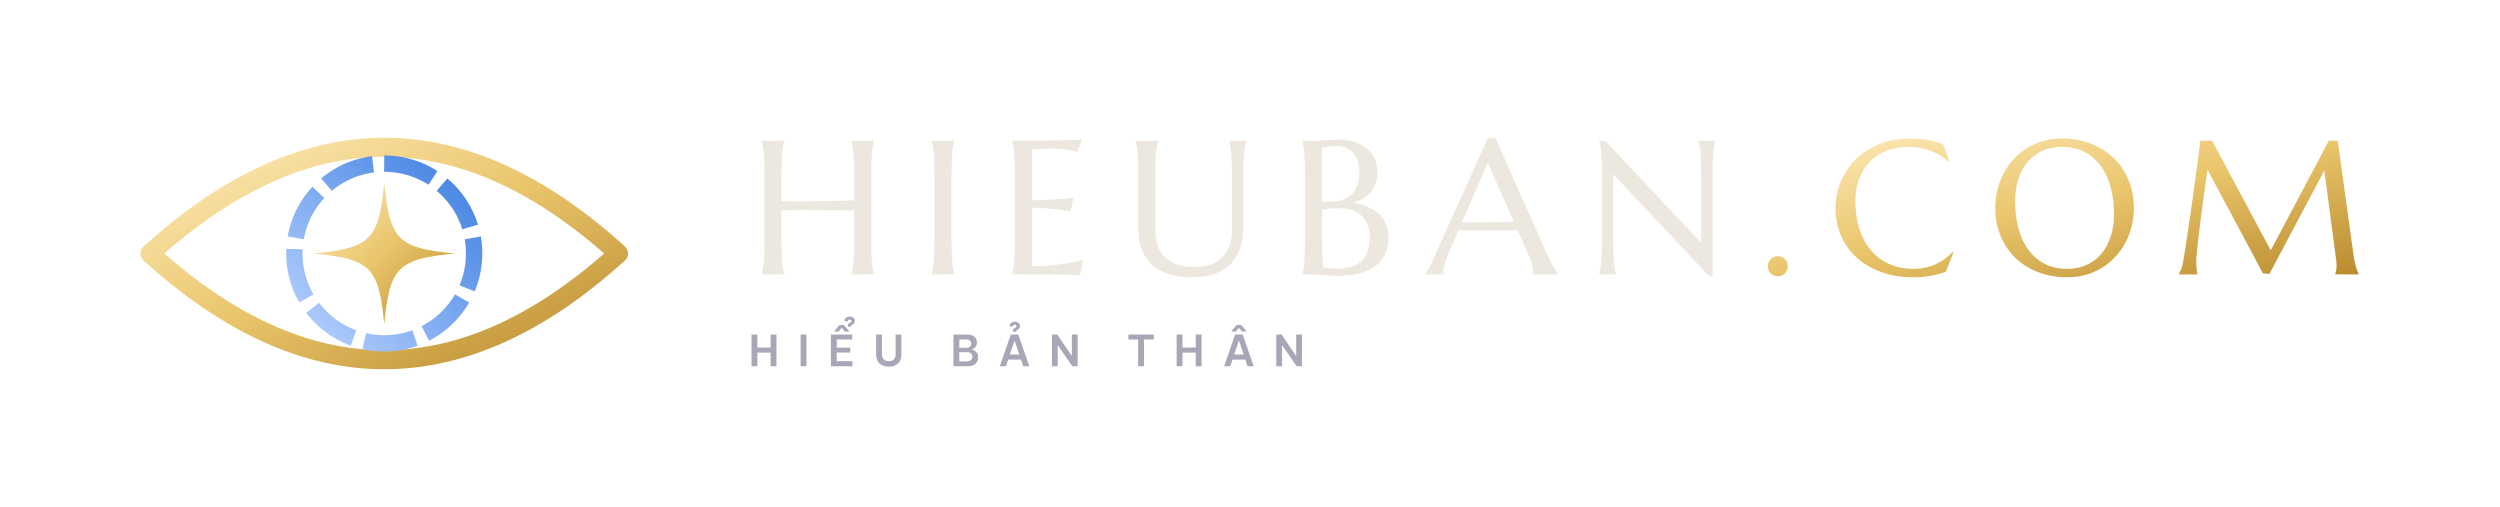
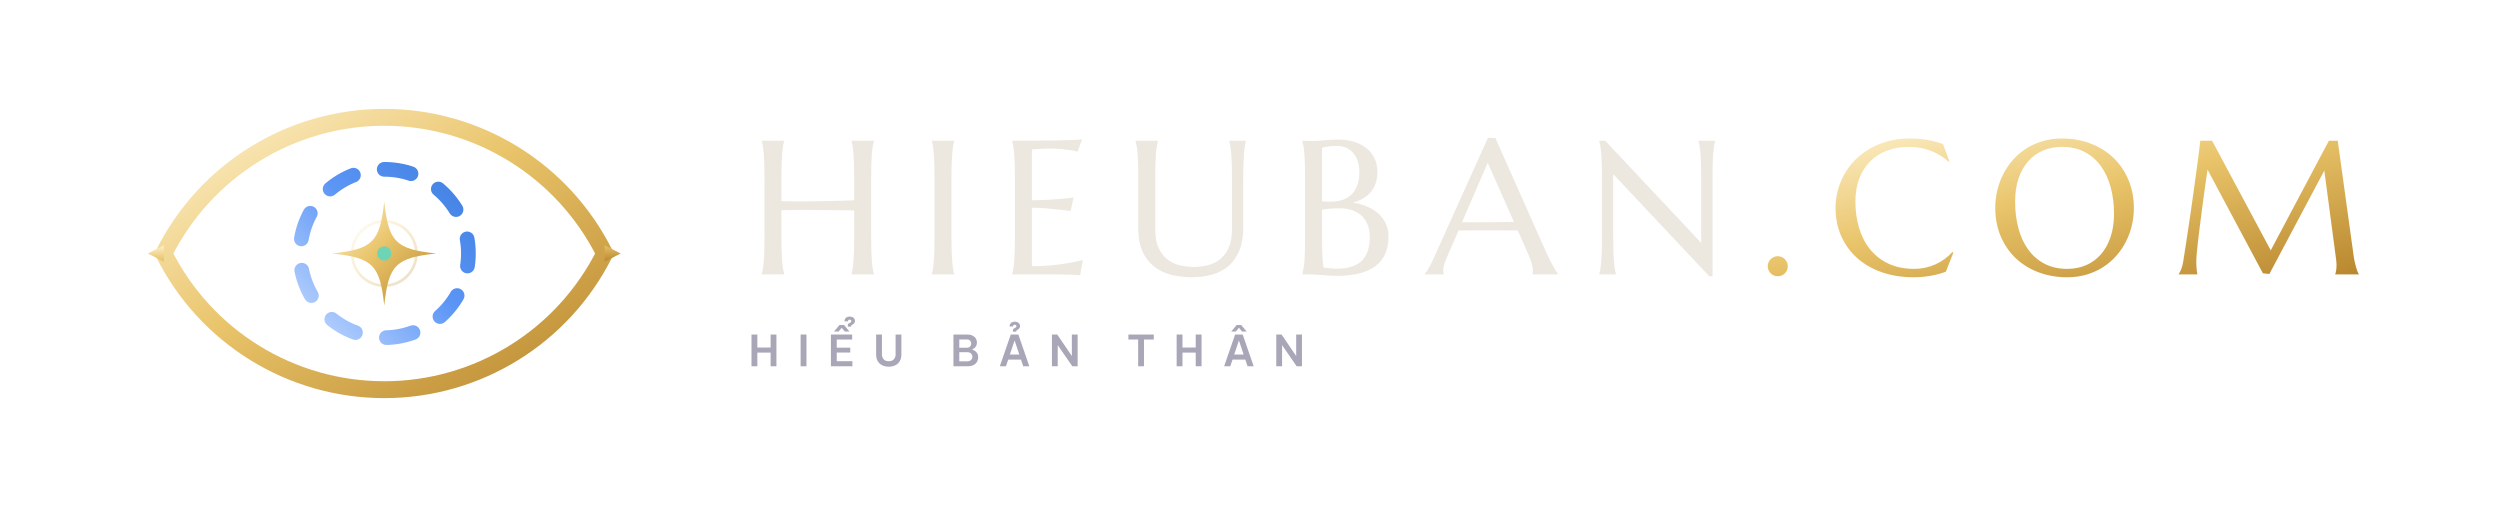
<svg xmlns="http://www.w3.org/2000/svg" viewBox="0 0 748.234 151.739" width="748.234" height="151.739" role="img" aria-label="Hiểu Bản Thân — hieuban.com">
  <defs>
    <linearGradient id="v" x1="0" y1="0" x2="1" y2="1">
-       <stop offset="0" stop-color="#FFEDBE" />
-       <stop offset="0.5" stop-color="#E9C46A" />
-       <stop offset="1" stop-color="#B98A2E" />
+       <stop offset="0" stop-color="#FFF3D1" />
+       <stop offset="0.45" stop-color="#E9C46A" />
+       <stop offset="1" stop-color="#B8862D" />
    </linearGradient>
    <linearGradient id="l" x1="0" y1="0" x2="1" y2="1">
-       <stop offset="0" stop-color="#B9D3FF" />
+       <stop offset="0" stop-color="#C4DAFF" />
+       <stop offset="0.55" stop-color="#5B95F5" />
      <stop offset="1" stop-color="#3F7FE0" />
    </linearGradient>
+     <linearGradient id="j" x1="0" y1="0" x2="1" y2="1">
+       <stop offset="0" stop-color="#A8F0DC" />
+       <stop offset="1" stop-color="#5FC4A5" />
+     </linearGradient>
+     <radialGradient id="glow" cx="50%" cy="50%" r="50%">
+       <stop offset="0%" stop-color="#E9C46A" stop-opacity="0.24" />
+       <stop offset="65%" stop-color="#3F7FE0" stop-opacity="0.08" />
+       <stop offset="100%" stop-color="#0A0A17" stop-opacity="0" />
+     </radialGradient>
  </defs>
  <g transform="translate(33.48 -5.65) scale(0.8152)">
-     <path d="M14 100 Q100 22 186 100 Q100 178 14 100 Z" fill="none" stroke="url(#v)" stroke-width="7" stroke-linejoin="round" />
-     <circle cx="100" cy="100" r="33" fill="none" stroke="url(#l)" stroke-width="6" stroke-dasharray="18.9 4.14" transform="rotate(-90 100 100)" />
-     <path d="M100 74 C102 95 105 98 126 100 C105 102 102 105 100 126 C98 105 95 102 74 100 C95 98 98 95 100 74 Z" fill="url(#v)" />
+     <path class="hb-mat" d="M19.1 100 A90.45 90.45 0 0 1 180.9 100 A90.45 90.45 0 0 1 19.1 100 Z" fill="none" stroke="url(#v)" stroke-width="6.2" stroke-linecap="round" stroke-linejoin="round" />
+     <path d="M13.2 100 L19.1 97.0 L19.1 103.0 Z M186.8 100 L180.9 97.0 L180.9 103.0 Z" fill="url(#v)" />
+     <circle cx="100" cy="100" r="11.8" fill="none" stroke="url(#v)" stroke-width="1" stroke-opacity="0.28" />
+     <circle class="hb-vong" cx="100" cy="100" r="30.9" fill="none" stroke="url(#l)" stroke-width="5.4" stroke-linecap="round" stroke-dasharray="10.00 11.572" transform="rotate(-90 100 100)" />
+     <path class="hb-sao" d="M100 80.9 C101.6 95.8 104.2 98.4 119.1 100 C104.2 101.6 101.6 104.2 100 119.1 C98.4 104.2 95.8 101.6 80.9 100 C95.8 98.4 98.4 95.8 100 80.9 Z" fill="url(#v)" />
+     <circle cx="100" cy="100" r="2.6" fill="#6FD3B5" />
  </g>
  <path d="M31.66 -19.14Q30.54 -19.16 28.87 -19.18Q27.2 -19.19 25.23 -19.22Q23.26 -19.25 21.13 -19.26Q19 -19.27 16.96 -19.29Q14.92 -19.3 13.08 -19.27Q11.24 -19.25 9.87 -19.19V-10.91Q9.87 -8.54 9.94 -6.76Q10.01 -4.99 10.11 -3.71Q10.21 -2.43 10.36 -1.56Q10.52 -0.7 10.68 -0.11V0H3.99V-0.11Q4.16 -0.7 4.31 -1.56Q4.46 -2.43 4.57 -3.71Q4.69 -4.99 4.74 -6.76Q4.8 -8.54 4.8 -10.91V-29.07Q4.8 -31.44 4.74 -33.21Q4.69 -34.98 4.57 -36.28Q4.46 -37.57 4.31 -38.44Q4.16 -39.3 3.99 -39.89V-40H10.68V-39.89Q10.52 -39.3 10.36 -38.44Q10.21 -37.57 10.11 -36.28Q10.01 -34.98 9.94 -33.21Q9.87 -31.44 9.87 -29.07V-21.92Q11.32 -21.87 13.17 -21.85Q15.01 -21.84 17.02 -21.85Q19.02 -21.87 21.1 -21.9Q23.18 -21.92 25.12 -21.97Q27.06 -22.01 28.74 -22.06Q30.43 -22.12 31.66 -22.18V-29.07Q31.66 -31.44 31.59 -33.21Q31.52 -34.98 31.42 -36.28Q31.32 -37.57 31.17 -38.44Q31.02 -39.3 30.85 -39.89V-40H37.55V-39.89Q37.38 -39.3 37.22 -38.44Q37.07 -37.57 36.96 -36.28Q36.85 -34.98 36.79 -33.21Q36.74 -31.44 36.74 -29.07V-10.91Q36.74 -8.54 36.79 -6.76Q36.85 -4.99 36.96 -3.71Q37.07 -2.43 37.22 -1.56Q37.38 -0.7 37.55 -0.11V0H30.85V-0.11Q31.02 -0.7 31.17 -1.56Q31.32 -2.43 31.42 -3.71Q31.52 -4.99 31.59 -6.76Q31.66 -8.54 31.66 -10.91Z M54.91 -0.11Q55.08 -0.7 55.22 -1.56Q55.36 -2.43 55.47 -3.71Q55.58 -4.99 55.64 -6.76Q55.7 -8.54 55.7 -10.91V-29.07Q55.7 -31.44 55.64 -33.21Q55.58 -34.98 55.47 -36.28Q55.36 -37.57 55.22 -38.44Q55.08 -39.3 54.91 -39.89V-40H61.58V-39.89Q61.41 -39.3 61.26 -38.44Q61.11 -37.57 61.01 -36.28Q60.91 -34.98 60.84 -33.21Q60.77 -31.44 60.77 -29.07V-10.91Q60.77 -8.54 60.84 -6.76Q60.91 -4.99 61.01 -3.71Q61.11 -2.43 61.26 -1.56Q61.41 -0.7 61.58 -0.11V0H54.91Z M78.95 -40Q82.44 -40 85.88 -40.03Q89.33 -40.06 92.2 -40.1Q95.07 -40.14 97.11 -40.22Q99.15 -40.31 99.87 -40.45L98.5 -36.74Q97.58 -36.99 96.36 -37.18Q95.3 -37.35 93.78 -37.5Q92.26 -37.66 90.28 -37.66Q89.61 -37.66 88.67 -37.62Q87.74 -37.57 86.87 -37.52Q85.87 -37.46 84.84 -37.41V-22.18Q87.71 -22.2 90.02 -22.34Q92.34 -22.48 93.96 -22.62Q95.85 -22.79 97.3 -23.01L96.44 -18.97Q94.51 -19.22 92.51 -19.44Q90.78 -19.64 88.74 -19.79Q86.7 -19.94 84.84 -19.94V-2.45Q88.13 -2.45 90.89 -2.73Q93.65 -3.01 95.71 -3.38Q98.11 -3.77 100.09 -4.3L99.28 0.22Q98.95 0.2 98.28 0.17Q97.61 0.14 96.79 0.11Q95.97 0.08 95.06 0.07Q94.15 0.06 93.34 0.04Q92.53 0.03 91.91 0.01Q91.28 0 91 0H78.95V-0.11Q79.12 -0.7 79.27 -1.56Q79.42 -2.43 79.54 -3.71Q79.65 -4.99 79.7 -6.76Q79.76 -8.54 79.76 -10.91V-29.07Q79.76 -31.44 79.7 -33.21Q79.65 -34.98 79.54 -36.28Q79.42 -37.57 79.27 -38.44Q79.12 -39.3 78.95 -39.89V-40Z M144.72 -29.07Q144.72 -31.44 144.66 -33.21Q144.6 -34.98 144.49 -36.28Q144.38 -37.57 144.24 -38.44Q144.1 -39.3 143.93 -39.89V-40H148.9V-39.89Q148.73 -39.3 148.58 -38.44Q148.43 -37.57 148.33 -36.28Q148.23 -34.98 148.16 -33.21Q148.09 -31.44 148.09 -29.07V-14Q148.09 -10.01 146.95 -7.2Q145.8 -4.38 143.77 -2.58Q141.73 -0.78 138.89 0.04Q136.04 0.86 132.66 0.86Q129.29 0.86 126.37 0.08Q123.46 -0.7 121.3 -2.44Q119.14 -4.18 117.91 -6.96Q116.68 -9.74 116.68 -13.72V-29.07Q116.68 -31.44 116.63 -33.21Q116.57 -34.98 116.46 -36.28Q116.35 -37.57 116.19 -38.44Q116.04 -39.3 115.87 -39.89V-40H122.57V-39.89Q122.4 -39.3 122.25 -38.44Q122.09 -37.57 121.98 -36.28Q121.87 -34.98 121.81 -33.21Q121.76 -31.44 121.76 -29.07V-13.42Q121.76 -10.1 122.75 -7.94Q123.74 -5.77 125.36 -4.5Q126.97 -3.24 129.04 -2.73Q131.1 -2.23 133.25 -2.23Q135.4 -2.23 137.46 -2.73Q139.53 -3.24 141.13 -4.5Q142.73 -5.77 143.72 -7.94Q144.72 -10.1 144.72 -13.42Z M166.6 -29.07Q166.6 -31.44 166.55 -33.21Q166.49 -34.98 166.38 -36.28Q166.27 -37.57 166.11 -38.44Q165.96 -39.3 165.79 -39.89V-40Q166.35 -39.97 166.97 -39.97Q167.5 -39.94 168.15 -39.94Q168.81 -39.94 169.5 -39.94Q170.51 -39.94 172.22 -40.14Q173.94 -40.33 176.64 -40.33Q179.16 -40.33 181.28 -39.68Q183.4 -39.02 184.94 -37.8Q186.49 -36.57 187.37 -34.77Q188.25 -32.97 188.25 -30.68Q188.25 -28.76 187.72 -27.24Q187.19 -25.72 186.23 -24.59Q185.26 -23.46 183.91 -22.69Q182.56 -21.92 180.94 -21.48Q183.31 -21.12 185.26 -20.26Q187.22 -19.41 188.63 -18.13Q190.03 -16.85 190.8 -15.13Q191.57 -13.42 191.57 -11.32Q191.57 -5.44 187.69 -2.5Q183.81 0.45 176.09 0.45Q175.25 0.45 174.13 0.38Q173.02 0.31 171.86 0.22Q170.7 0.14 169.59 0.07Q168.47 0 167.64 0H165.79V-0.11Q165.96 -0.7 166.11 -1.56Q166.27 -2.43 166.38 -3.71Q166.49 -4.99 166.55 -6.76Q166.6 -8.54 166.6 -10.91ZM176.84 -19.78Q174.94 -19.78 173.66 -19.64Q172.38 -19.5 171.68 -19.36V-10.91Q171.68 -7.64 171.79 -5.52Q171.9 -3.4 172.1 -2.06Q173.16 -1.92 174.22 -1.81Q175.28 -1.7 175.92 -1.7Q181.14 -1.7 183.55 -4.03Q185.96 -6.36 185.96 -11.19Q185.96 -13.08 185.39 -14.66Q184.82 -16.23 183.69 -17.38Q182.56 -18.52 180.84 -19.15Q179.13 -19.78 176.84 -19.78ZM171.68 -21.87Q172.46 -21.79 173.07 -21.77Q173.69 -21.76 174.39 -21.76Q176.28 -21.76 177.84 -22.3Q179.41 -22.85 180.51 -23.93Q181.61 -25.02 182.22 -26.65Q182.84 -28.28 182.84 -30.46Q182.84 -32.27 182.39 -33.75Q181.94 -35.23 181.07 -36.28Q180.19 -37.32 178.9 -37.88Q177.62 -38.44 175.98 -38.44Q174.92 -38.44 174.12 -38.35Q173.33 -38.27 172.77 -38.16Q172.13 -38.05 171.68 -37.88Z M234.66 0V-0.11Q234.71 -0.25 234.74 -0.53Q234.77 -0.81 234.77 -1.03Q234.77 -1.9 234.53 -2.94Q234.29 -3.99 233.62 -5.55L230.25 -13.14Q228.69 -13.19 226.09 -13.19Q223.5 -13.19 220.49 -13.19Q218.28 -13.19 216.23 -13.19Q214.18 -13.19 212.54 -13.14L209.33 -5.77Q208.91 -4.74 208.44 -3.51Q207.96 -2.29 207.96 -1.03Q207.96 -0.67 208.02 -0.43Q208.07 -0.2 208.13 -0.11V0H202.44V-0.11Q202.94 -0.64 203.69 -1.99Q204.45 -3.35 205.34 -5.38L221.32 -40.84H223.55L238.7 -6.75Q239.23 -5.55 239.8 -4.42Q240.37 -3.29 240.88 -2.4Q241.38 -1.51 241.77 -0.89Q242.16 -0.28 242.3 -0.11V0ZM216.58 -15.59Q218.2 -15.59 219.9 -15.61Q221.6 -15.62 223.23 -15.63Q224.86 -15.65 226.37 -15.66Q227.88 -15.68 229.1 -15.7L221.27 -33.42L213.57 -15.59Z M256.43 -40 285.16 -9.43V-29.07Q285.16 -31.44 285.11 -33.21Q285.05 -34.98 284.94 -36.28Q284.83 -37.57 284.67 -38.44Q284.52 -39.3 284.35 -39.89V-40H289.32V-39.89Q289.15 -39.3 289.01 -38.44Q288.87 -37.57 288.76 -36.28Q288.65 -34.98 288.59 -33.21Q288.54 -31.44 288.54 -29.07V0.56H287.56L258.83 -29.99V-10.91Q258.83 -8.54 258.89 -6.76Q258.94 -4.99 259.05 -3.71Q259.17 -2.43 259.3 -1.56Q259.44 -0.7 259.61 -0.11V0H254.65V-0.11Q254.81 -0.7 254.97 -1.56Q255.12 -2.43 255.23 -3.71Q255.34 -4.99 255.4 -6.76Q255.46 -8.54 255.46 -10.91V-29.07Q255.46 -31.44 255.4 -33.21Q255.34 -34.98 255.23 -36.28Q255.12 -37.57 254.97 -38.44Q254.81 -39.3 254.65 -39.89V-40Z" transform="translate(224.00 82.12)" fill="#ECE8DF" />
  <path d="M305.07 -2.45Q305.07 -3.07 305.31 -3.61Q305.54 -4.16 305.95 -4.56Q306.35 -4.97 306.9 -5.2Q307.44 -5.44 308.05 -5.44Q308.7 -5.44 309.24 -5.2Q309.78 -4.97 310.19 -4.56Q310.59 -4.16 310.83 -3.61Q311.07 -3.07 311.07 -2.45Q311.07 -1.17 310.2 -0.31Q309.34 0.56 308.05 0.56Q307.44 0.56 306.9 0.32Q306.35 0.08 305.95 -0.32Q305.54 -0.73 305.31 -1.27Q305.07 -1.81 305.07 -2.45Z M359.43 -33.86 359.18 -33.75Q357 -35.76 353.95 -36.96Q350.89 -38.16 347.24 -38.16Q343.72 -38.16 340.79 -37.06Q337.86 -35.96 335.76 -33.86Q333.65 -31.77 332.48 -28.73Q331.31 -25.69 331.31 -21.81Q331.31 -17.55 332.43 -13.85Q333.54 -10.15 335.74 -7.45Q337.95 -4.74 341.25 -3.19Q344.56 -1.65 348.97 -1.65Q350.56 -1.65 352.15 -1.98Q353.74 -2.32 355.2 -2.97Q356.66 -3.63 357.96 -4.56Q359.26 -5.5 360.32 -6.69L360.63 -6.5L358.39 -0.81Q356.3 0 353.78 0.43Q351.25 0.86 348.69 0.86Q343.53 0.86 339.25 -0.63Q334.96 -2.12 331.88 -4.85Q328.8 -7.59 327.08 -11.42Q325.37 -15.26 325.37 -19.94Q325.37 -22.59 326.05 -25.16Q326.73 -27.73 328.05 -30.04Q329.36 -32.36 331.28 -34.3Q333.21 -36.23 335.67 -37.66Q338.14 -39.08 341.11 -39.87Q344.08 -40.67 347.54 -40.67Q352.93 -40.67 357.53 -39.02Z M393.11 -40.67Q397.77 -40.67 401.72 -39.15Q405.67 -37.63 408.54 -34.88Q411.41 -32.13 413.03 -28.28Q414.65 -24.44 414.65 -19.78Q414.65 -17.13 414.03 -14.56Q413.42 -11.99 412.23 -9.71Q411.05 -7.42 409.32 -5.48Q407.59 -3.54 405.37 -2.13Q403.16 -0.73 400.48 0.07Q397.8 0.86 394.7 0.86Q390.05 0.86 386.1 -0.63Q382.15 -2.12 379.28 -4.85Q376.41 -7.59 374.79 -11.42Q373.17 -15.26 373.17 -19.94Q373.17 -22.59 373.78 -25.16Q374.4 -27.73 375.58 -30.04Q376.77 -32.36 378.48 -34.3Q380.2 -36.23 382.42 -37.66Q384.63 -39.08 387.33 -39.87Q390.02 -40.67 393.11 -40.67ZM394.7 -1.65Q397.8 -1.65 400.37 -2.76Q402.93 -3.88 404.79 -6Q406.64 -8.12 407.67 -11.17Q408.71 -14.23 408.71 -18.1Q408.71 -22.4 407.72 -26.07Q406.73 -29.74 404.77 -32.43Q402.82 -35.12 399.91 -36.64Q396.99 -38.16 393.11 -38.16Q390.02 -38.16 387.45 -37.06Q384.88 -35.96 383.03 -33.86Q381.17 -31.77 380.14 -28.73Q379.11 -25.69 379.11 -21.81Q379.11 -17.55 380.09 -13.85Q381.06 -10.15 383.02 -7.45Q384.97 -4.74 387.9 -3.19Q390.83 -1.65 394.7 -1.65Z M428.08 -0.11Q428.39 -0.56 428.78 -1.44Q429.17 -2.32 429.39 -3.65Q429.7 -5.61 430.08 -8.05Q430.45 -10.49 430.86 -13.17Q431.26 -15.84 431.67 -18.65Q432.07 -21.45 432.45 -24.17Q432.83 -26.89 433.17 -29.41Q433.52 -31.94 433.8 -34.03Q434.08 -36.12 434.26 -37.67Q434.44 -39.22 434.53 -40H438.07L455.62 -7.2L473.02 -40H475.67L480.25 -6.86Q480.44 -5.3 480.66 -4.18Q480.89 -3.07 481.11 -2.27Q481.33 -1.48 481.54 -0.96Q481.75 -0.45 481.95 -0.11V0H474.92V-0.11Q475.06 -0.42 475.18 -1.12Q475.31 -1.81 475.31 -2.79Q475.31 -3.15 475.28 -3.53Q475.25 -3.91 475.2 -4.35L471.65 -31.07L455.2 -0.11L453.27 -0.33L436.7 -31.35Q435.73 -24.74 435 -19.14Q434.69 -16.74 434.39 -14.35Q434.08 -11.97 433.84 -9.9Q433.61 -7.84 433.47 -6.26Q433.33 -4.69 433.33 -3.93Q433.33 -2.98 433.38 -2.26Q433.44 -1.53 433.5 -1.03Q433.58 -0.45 433.66 0H428.08Z" transform="translate(224.00 82.12)" fill="url(#v)" />
  <path d="M0.92 0V-9.5H2.67V-5.6H6.64V-9.5H8.38V0H6.64V-4.08H2.67V0Z M15.62 0V-9.5H17.37V0Z M29.75 -11.88V-12.29Q29.75 -12.44 29.81 -12.58Q29.87 -12.72 30.04 -12.81L30.23 -12.9Q30.52 -13.04 30.66 -13.19Q30.8 -13.34 30.8 -13.53Q30.8 -13.7 30.67 -13.83Q30.54 -13.97 30.3 -13.97Q30.05 -13.97 29.94 -13.85Q29.82 -13.74 29.8 -13.61Q29.77 -13.48 29.77 -13.44H28.74Q28.73 -13.78 28.89 -14.1Q29.04 -14.43 29.39 -14.65Q29.73 -14.87 30.27 -14.87Q31.02 -14.87 31.45 -14.48Q31.89 -14.1 31.89 -13.57Q31.89 -13.13 31.61 -12.83Q31.32 -12.52 30.82 -12.27L30.77 -12.23V-11.88ZM25.61 -10.39 27.24 -12.34H28.62L30.25 -10.39H28.86L27.92 -11.52L27 -10.39ZM24.69 0V-9.5H31.05V-7.99H26.43V-5.57H30.48V-4.1H26.43V-1.51H31.12V0Z M41.99 0.13Q40.94 0.13 40.08 -0.28Q39.22 -0.68 38.72 -1.5Q38.22 -2.32 38.22 -3.57V-9.5H39.96V-3.57Q39.96 -2.7 40.46 -2.11Q40.95 -1.51 41.99 -1.51Q43.05 -1.51 43.55 -2.11Q44.05 -2.7 44.05 -3.57V-9.5H45.78V-3.57Q45.78 -2.32 45.28 -1.5Q44.78 -0.68 43.92 -0.28Q43.07 0.13 41.99 0.13Z M61.36 0V-9.5H65.51Q66.42 -9.5 67.06 -9.18Q67.71 -8.86 68.05 -8.32Q68.39 -7.78 68.39 -7.14Q68.39 -6.48 68.15 -6.06Q67.91 -5.64 67.58 -5.4Q67.26 -5.16 66.99 -5.07V-4.98Q67.32 -4.89 67.74 -4.63Q68.16 -4.38 68.46 -3.91Q68.77 -3.44 68.77 -2.7Q68.77 -2.03 68.45 -1.41Q68.13 -0.78 67.44 -0.39Q66.74 0 65.6 0ZM65.28 -8.02H63.11V-5.55H65.28Q66.03 -5.55 66.36 -5.92Q66.69 -6.29 66.69 -6.79Q66.69 -7.28 66.36 -7.65Q66.03 -8.02 65.28 -8.02ZM65.41 -4.21H63.11V-1.48H65.41Q66.26 -1.48 66.64 -1.89Q67.03 -2.3 67.03 -2.85Q67.03 -3.39 66.64 -3.8Q66.26 -4.21 65.41 -4.21Z M79.16 -10.35V-10.76Q79.16 -10.91 79.22 -11.05Q79.29 -11.19 79.45 -11.28L79.65 -11.37Q79.93 -11.52 80.07 -11.66Q80.21 -11.8 80.21 -12Q80.21 -12.17 80.08 -12.3Q79.95 -12.43 79.71 -12.43Q79.47 -12.43 79.35 -12.32Q79.24 -12.21 79.21 -12.08Q79.18 -11.95 79.18 -11.91H78.16Q78.14 -12.25 78.3 -12.57Q78.45 -12.9 78.8 -13.12Q79.15 -13.34 79.68 -13.34Q80.43 -13.34 80.87 -12.95Q81.3 -12.57 81.3 -12.03Q81.3 -11.61 81.02 -11.3Q80.74 -10.99 80.24 -10.73L80.19 -10.71V-10.35ZM75.24 0 78.52 -9.5H80.79L84.07 0H82.25L81.57 -2H77.75L77.07 0ZM78.25 -3.52H81.07L79.66 -7.72Z M90.84 0V-9.5H92.43L96.8 -3.06V-9.5H98.53V0H96.94L92.57 -6.33V0Z M116.64 0V-7.99H113.72V-9.5H121.32V-7.99H118.39V0Z M128.16 0V-9.5H129.91V-5.6H133.87V-9.5H135.62V0H133.87V-4.08H129.91V0Z M144.49 -10.39 146.12 -12.34H147.49L149.12 -10.39H147.74L146.81 -11.52L145.88 -10.39ZM142.38 0 145.66 -9.5H147.93L151.22 0H149.39L148.71 -2H144.89L144.21 0ZM145.39 -3.52H148.21L146.8 -7.72Z M157.98 0V-9.5H159.57L163.94 -3.06V-9.5H165.67V0H164.08L159.72 -6.33V0Z" transform="translate(224.00 109.62)" fill="#A9A6B8" />
</svg>
